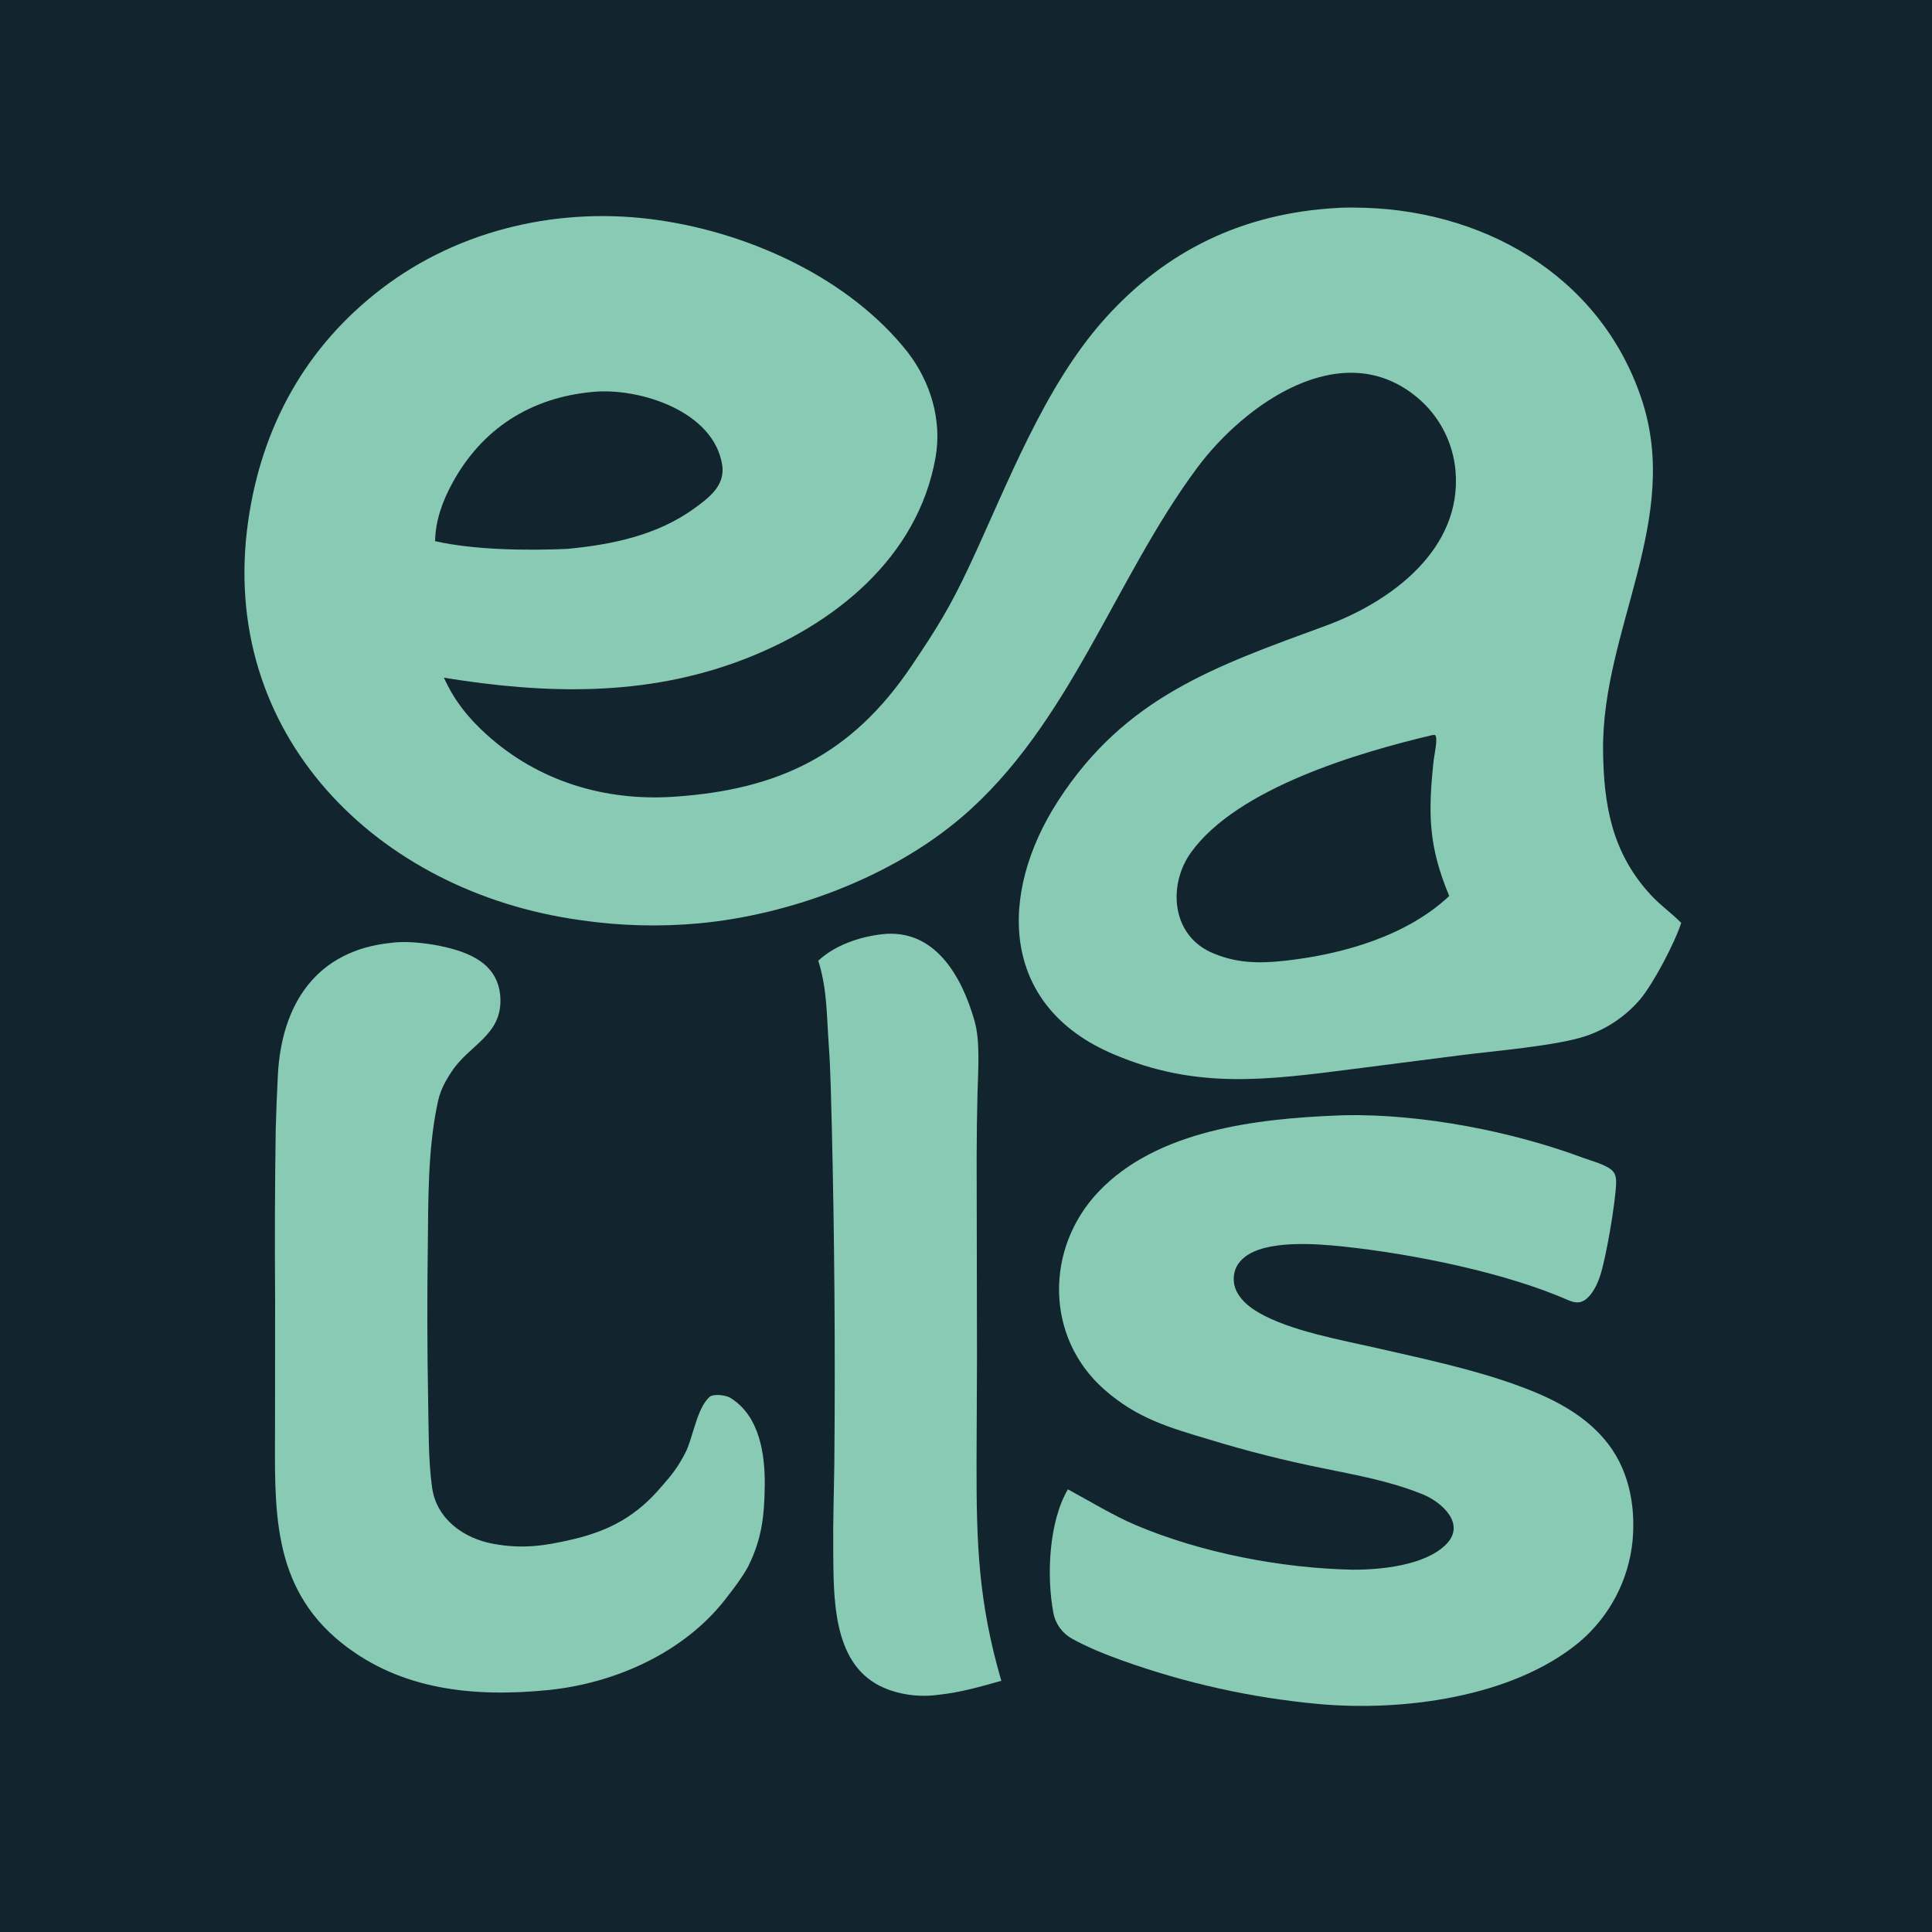
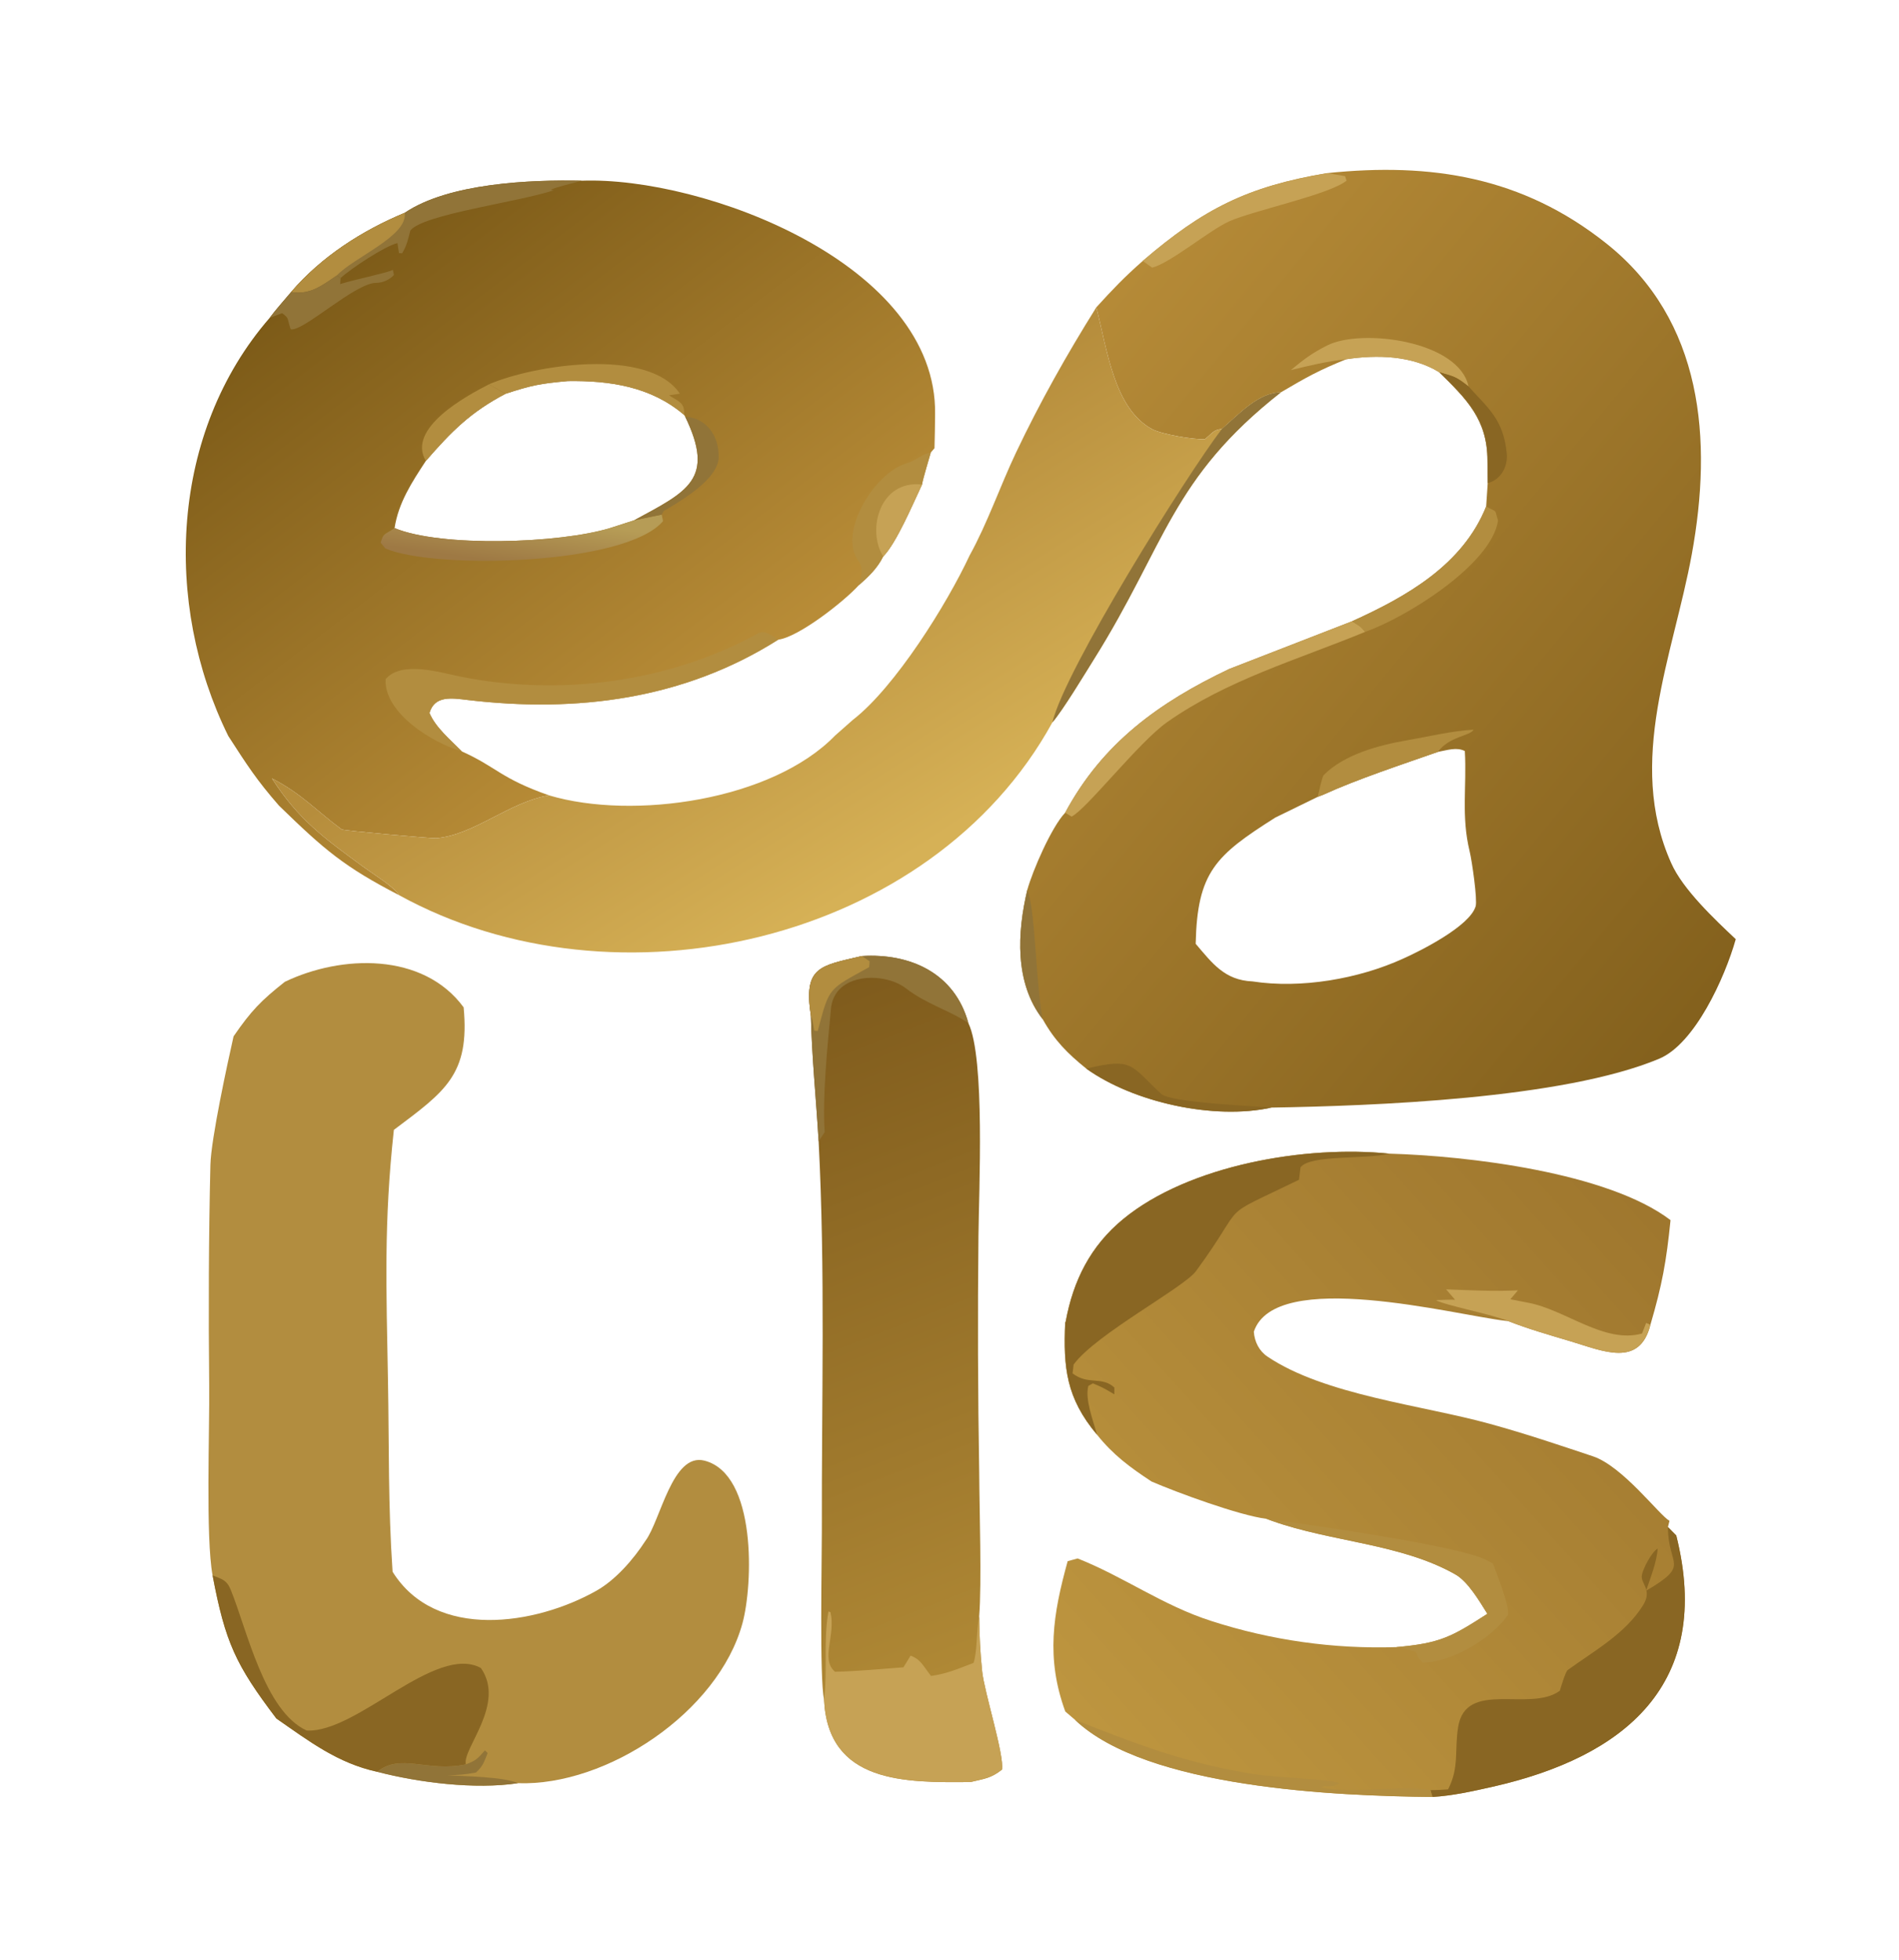
- <svg xmlns="http://www.w3.org/2000/svg" width="1024" height="1024" viewBox="0 0 1024 1024">
-   <path fill="#12242E" d="M0 0L1024 0L1024 1024L0 1024L0 0Z" />
-   <path fill="#89CAB4" d="M708.789 110.214C711.471 109.994 714.533 110.023 717.247 110.024C784.468 110.043 847.71 145.073 869.96 211.154C891.585 275.375 848.945 333.756 849.666 397.843C849.984 426.133 854.183 450.965 873.602 472.832C878.946 479.059 885.382 483.378 891.073 489.144C887.685 499.75 876.278 521.455 869.167 529.844C861.531 538.714 851.65 545.368 840.559 549.108C825.364 554.294 791.413 557.082 774.663 559.232L716.95 566.636C671.323 572.437 634.297 577.529 590.379 558.835C529.895 533.375 528.887 473.849 560.811 424.479C596.437 369.383 644.168 353.13 702.785 331.61C737.19 318.979 775.036 291.154 771.453 249.572C770.154 234.438 762.867 220.45 751.21 210.712C711.326 177.301 659.553 214.247 634.512 247.962C590.497 307.223 566.929 384.393 509.505 433.31C472.325 464.982 419.004 484.83 370.622 489.383C349.534 491.326 328.289 490.744 307.339 487.65C199.761 472.749 115.338 388.971 131.563 276.011C138.76 225.897 162.162 183.531 202.605 152.743C244.257 121.035 298.046 109.162 349.417 116.741C397.62 123.732 450.059 147.452 480.969 186.515C493.167 202.272 499.369 222.608 495.862 242.442C486.393 295.988 441.713 331.326 393.792 349.643C341.899 369.478 288.785 367.863 235.291 359.202C240.837 371.464 248.286 380.664 258.116 389.519C285.434 414.127 320.591 424.696 356.957 422.304C412.813 418.629 451.433 400.004 483.157 352.92C496.296 333.42 503.614 321.756 513.954 299.618C534.008 256.68 553.165 205.441 584.951 169.643C617.937 132.495 659.245 112.937 708.789 110.214Z" />
-   <path fill="#12242E" d="M759.326 389.583L760.525 389.496C762.378 390.943 760.168 400.141 759.853 403.095C756.84 431.371 757.102 448.501 768.123 474.893C745.577 496.103 711.845 505.71 681.629 509.154C667.158 510.804 654.588 510.599 641.213 504.461C620.486 494.425 619.342 468.391 631.232 451.847C655.823 417.628 720.472 398.715 759.326 389.583Z" />
-   <path fill="#12242E" d="M314.34 207.709C338.764 205.403 378.388 217.807 382.792 246.55C384.424 257.501 375.557 263.982 367.79 269.601C348.233 283.749 324.123 288.716 300.624 290.926C279.572 291.877 251.202 291.515 230.602 286.823C230.843 275.836 234.446 265.874 239.621 256.302C255.37 227.167 281.39 210.651 314.34 207.709Z" />
-   <path fill="#89CAB4" d="M709.167 591.218C710.527 591.138 711.888 591.088 713.25 591.068C753.769 590.427 801.266 599.557 839.199 613.717C843.481 615.316 851.57 617.335 854.729 620.634C856.439 622.42 856.648 624.916 856.573 627.272C856.245 637.522 851.105 667.709 847.886 676.851C846.439 680.961 844.295 685.449 840.95 688.331C837.818 691.029 834.699 690.643 831.149 689.087C797.696 674.421 748.798 664.619 712.248 660.721C697.827 659.183 670.645 656.976 659.256 666.66C655.995 669.433 654.209 672.667 653.926 676.955C653.365 685.43 660.165 691.627 666.881 695.57C683.819 705.516 711.693 710.359 730.959 714.779C755.746 720.466 780.912 725.748 804.844 734.495C821.75 740.674 838.311 748.738 850.235 762.673C863.071 777.673 867.028 797.252 865.31 816.562C863.264 837.395 853.208 856.619 837.262 870.181C801.851 899.729 743.259 907.242 698.619 903.134C663.025 899.84 627.993 892.046 594.359 879.939C585.519 876.731 576.496 873.13 568.285 868.594C562.986 865.667 559.387 860.682 558.287 854.772C554.637 835.154 555.899 806.555 566.012 789.372C576.899 795.27 590.422 803.434 601.785 808.258C636.626 823.048 678.983 831.183 716.892 831.969C731.766 832.051 755.048 829.768 766.262 818.757C777.331 807.888 764.248 796.128 753.997 791.994C736.561 784.962 719.419 781.967 701.363 778.246C681.012 774.163 660.876 769.074 641.029 762.997C619.58 756.603 602.727 751.806 585.334 736.51C553.877 708.846 553.83 661.649 582.129 631.752C613.231 598.894 666.215 592.937 709.167 591.218Z" />
-   <path fill="#89CAB4" d="M207.646 499.701C215.194 498.611 226.075 499.883 233.44 501.416C248.927 504.639 264.558 510.891 265.224 529.338C265.922 548.692 248.734 553.797 239.428 567.886C235.59 573.696 232.998 578.663 231.744 585.64C226.738 609.797 227.018 635.974 226.748 660.593C226.358 687.94 226.421 715.291 226.938 742.636C227.257 757.488 226.959 773.875 229.021 788.468C231.378 805.142 245.741 815.337 261.259 818.222C276.68 821.088 288.371 819.418 303.232 815.963C322.995 811.368 337.392 803.536 350.554 787.983C355.872 781.939 358.942 778.213 363.127 770.267C367.293 762.355 369.417 745.504 376.592 739.988C379.364 738.767 384.868 739.496 387.164 740.92C402.782 750.605 405.54 771.115 405.336 787.565C405.131 804.114 403.615 815.937 396.581 830.185C393.44 836.056 388.605 842.289 384.519 847.552C362.421 876.018 325.881 892.213 290.441 895.789C251.613 899.593 212.572 896.063 181.002 870.749C143.209 840.445 145.742 798.539 145.769 755.066L145.816 688.213C145.584 658.387 145.691 628.559 146.138 598.734C146.376 589.188 146.787 579.727 147.253 570.211C149.109 532.239 167.698 503.547 207.646 499.701Z" />
-   <path fill="#89CAB4" d="M467.25 495.188C495.304 491.834 509.773 517.255 516.564 541.24C519.641 552.105 518.368 567.948 518.099 579.394C517.818 590.618 517.666 601.846 517.644 613.075L517.819 719.892L517.587 774.907C517.499 818.246 518.536 848.902 530.716 890.866C519.328 894.031 509.437 896.965 497.621 898.237C487.231 899.77 475.384 898.212 465.986 893.384C441.122 880.61 441.889 846.254 441.628 822.187C441.457 806.537 442.019 790.773 442.218 775.16C442.742 715.768 442.293 656.372 440.872 596.995C440.438 582.059 440.298 568.201 439.216 553.176C438.118 537.922 438.421 524.152 433.702 509.194C442.449 501.001 455.5 496.563 467.25 495.188Z" />
+ <svg xmlns="http://www.w3.org/2000/svg" width="281" height="290" viewBox="373.65 306.21 280.68 289.82">
+   <defs>
+     <linearGradient id="gradient_0" gradientUnits="userSpaceOnUse" x1="629.083" y1="449.851" x2="525.98" y2="364.621">
+       <stop offset="0" stop-color="#84611D" />
+       <stop offset="1" stop-color="#B58A37" />
+     </linearGradient>
+   </defs>
+   <defs>
+     <linearGradient id="gradient_1" gradientUnits="userSpaceOnUse" x1="426.208" y1="343.817" x2="476.742" y2="409.951">
+       <stop offset="0" stop-color="#7D5B18" />
+       <stop offset="1" stop-color="#B88C37" />
+     </linearGradient>
+   </defs>
+   <defs>
+     <linearGradient id="gradient_2" gradientUnits="userSpaceOnUse" x1="448.976" y1="382.153" x2="447.945" y2="389.41">
+       <stop offset="0" stop-color="#B69C56" />
+       <stop offset="1" stop-color="#9E7944" />
+     </linearGradient>
+   </defs>
+   <defs>
+     <linearGradient id="gradient_3" gradientUnits="userSpaceOnUse" x1="618.298" y1="486.222" x2="535.009" y2="561.336">
+       <stop offset="0" stop-color="#9F772E" />
+       <stop offset="1" stop-color="#BD953F" />
+     </linearGradient>
+   </defs>
+   <defs>
+     <linearGradient id="gradient_4" gradientUnits="userSpaceOnUse" x1="478.761" y1="388.928" x2="506.903" y2="433.69">
+       <stop offset="0" stop-color="#B68D3C" />
+       <stop offset="1" stop-color="#D6B156" />
+     </linearGradient>
+   </defs>
+   <defs>
+     <linearGradient id="gradient_5" gradientUnits="userSpaceOnUse" x1="486.702" y1="455.976" x2="523.19" y2="549.816">
+       <stop offset="0" stop-color="#7F5B1C" />
+       <stop offset="1" stop-color="#AF8835" />
+     </linearGradient>
+   </defs>
+   <path fill="url(#gradient_0)" d="M569.883 331.818C585.277 330.211 598.784 332.363 611.183 342.224C625.512 353.621 626.915 371.276 623.822 388.204C621.095 403.131 614.043 418.85 620.779 433.886C622.501 437.788 627.231 442.218 630.328 445.142C628.702 450.882 624.268 460.614 619.011 462.819C604.754 468.797 576.465 469.801 561.644 470.053C553.175 471.909 541.294 469.315 534.261 464.291C531.475 462.038 529.572 460.133 527.81 456.976C523.618 451.571 524.053 444.113 525.531 437.85C526.321 434.998 529.109 428.552 531.132 426.431C536.673 416.107 545.011 410.113 555.383 405.176L573.568 398.113C581.668 394.443 589.938 389.77 593.404 381.139L593.638 377.672L593.598 374.341C593.592 368.25 590.508 365.237 586.461 361.268C582.457 358.8 577.246 358.65 572.7 359.353C568.65 360.995 566.841 362.006 563.043 364.247C559.773 364.253 556.852 367.45 554.313 369.661C553.065 369.799 552.978 370.215 551.808 371.171C550.266 371.286 545.409 370.456 543.999 369.695C538.313 366.626 537.351 357.849 535.737 351.677C538.229 348.94 539.846 347.243 542.609 344.808C551.571 337.121 558.041 333.81 569.883 331.818ZM568.475 424.095L562.224 427.148C553.397 432.737 550.675 435.189 550.438 445.822C552.896 448.698 554.707 451.207 558.839 451.386C566.002 452.493 574.557 451.014 581.129 448.015C583.56 446.931 590.981 443.245 591.852 440.272C592.132 439.316 591.317 433.592 590.959 432.118C589.692 426.898 590.557 422.469 590.252 417.312C589.039 416.692 587.713 417.171 586.277 417.431C581.017 419.276 574.324 421.478 569.368 423.746L568.475 424.095Z" />
+   <path fill="#C6A255" d="M573.568 398.113C574.655 398.832 574.731 398.72 575.516 399.678C565.38 403.848 555.115 406.777 546.22 413.031C542.053 415.96 534.218 426.003 532.082 427.004L531.132 426.431C536.673 416.107 545.011 410.113 555.383 405.176L573.568 398.113Z" />
+   <path fill="#C6A255" d="M542.609 344.808C551.571 337.121 558.041 333.81 569.883 331.818L572.536 332.269L572.758 332.924C570.277 334.991 558.961 337.349 555.388 338.957C552.439 340.284 546.766 345.078 544.003 345.805L542.609 344.808Z" />
+   <path fill="#B28D3F" d="M593.404 381.139C595.144 382.082 594.599 381.394 595.165 383.214C594.202 389.765 581.376 397.64 575.516 399.678C574.731 398.72 574.655 398.832 573.568 398.113C581.668 394.443 589.938 389.77 593.404 381.139Z" />
+   <path fill="#C6A255" d="M564.519 360.951C566.437 359.369 567.62 358.452 569.897 357.307C575.016 354.732 589.395 356.64 590.794 363.369C588.941 361.925 588.773 361.933 586.461 361.268C582.457 358.8 577.246 358.65 572.7 359.353C569.7 359.682 567.449 360.256 564.519 360.951Z" />
+   <path fill="#896623" d="M534.261 464.291C541.194 462.617 540.744 463.751 545.331 468.022C546.762 469.354 559.518 469.834 561.644 470.053C553.175 471.909 541.294 469.315 534.261 464.291Z" />
+   <path fill="#896623" d="M586.461 361.268C588.773 361.933 588.941 361.925 590.794 363.369C593.687 366.601 595.954 368.213 596.455 373.279C596.652 375.268 595.556 377.187 593.638 377.672L593.598 374.341C593.592 368.25 590.508 365.237 586.461 361.268Z" />
+   <path fill="#917438" d="M525.531 437.85C526.773 440.891 526.753 451.459 527.81 456.976C523.618 451.571 524.053 444.113 525.531 437.85Z" />
+   <path fill="#B28D3F" d="M568.475 424.095C568.643 423.574 569.1 421.146 569.385 420.858C572.373 417.836 577.469 416.45 581.609 415.739C584.779 415.194 588.36 414.315 591.545 414.15C591.069 415.088 587.903 415.137 586.277 417.431C581.017 419.276 574.324 421.478 569.368 423.746L568.475 424.095Z" />
+   <path fill="url(#gradient_1)" d="M459.62 332.939C477.581 332.277 512.242 345.237 511.893 367.507C511.867 369.18 511.863 370.841 511.804 372.513L511.254 373.155C510.985 374.12 510.085 377.064 509.957 377.889C508.589 380.772 506.191 386.499 504.221 388.52C503.369 390.263 502.062 391.507 500.588 392.799C498.459 395.154 491.72 400.45 488.688 400.835C474.735 409.674 458.882 411.667 442.775 409.758C440.368 409.472 437.864 409.06 437.103 411.681C438.006 413.828 440.177 415.629 441.9 417.368C447.076 419.697 447.58 421.341 454.808 423.871C449.063 424.744 443.651 429.777 438.059 430.209C437.495 430.252 424.379 429.091 424.123 428.904C420.403 426.177 418.228 423.635 413.8 421.354C417.719 427.477 421.591 430.248 427.464 434.542C428.921 435.607 431.719 437.288 432.634 438.643C424.468 434.423 421.565 431.924 414.837 425.378C411.542 421.606 410.101 419.356 407.341 415.081C397.647 395.438 398.762 370.16 413.465 353.227C414.344 352.042 415.661 350.563 416.64 349.402C421.128 344.17 427.118 340.331 433.433 337.696C439.942 333.285 452.055 332.778 459.62 332.939ZM436.566 374.395C434.533 377.498 432.514 380.556 431.941 384.328C438.793 387.177 456.283 386.621 463.829 384.319L467.375 383.175C475.25 378.904 479.428 377.138 474.92 367.833L474.762 367.586C469.872 363.391 463.758 362.491 457.568 362.579C453.525 362.954 452.285 363.171 448.344 364.463C443.199 367.178 440.414 369.958 436.566 374.395Z" />
+   <path fill="#B28D3F" d="M441.9 417.368C437.568 416.117 430.358 411.692 430.614 406.679C432.977 403.897 438.658 405.689 441.716 406.304C456.39 409.255 472.604 407.145 485.757 399.879C486.74 399.337 487.87 400.333 488.688 400.835C474.735 409.674 458.882 411.667 442.775 409.758C440.368 409.472 437.864 409.06 437.103 411.681C438.006 413.828 440.177 415.629 441.9 417.368Z" />
+   <path fill="#917438" d="M433.433 337.696C439.942 333.285 452.055 332.778 459.62 332.939C458.895 333.15 455.4 334.003 455.059 334.282L455.494 334.357C450.1 336.138 436.109 337.918 434.273 340.313C433.909 341.682 433.786 342.441 433.06 343.684L432.598 343.658L432.363 342.172C430.499 342.605 425.452 345.953 423.96 347.34L423.391 346.966C421.129 348.495 419.411 349.862 416.64 349.402C421.128 344.17 427.118 340.331 433.433 337.696Z" />
+   <path fill="#B28D3F" d="M416.64 349.402C421.128 344.17 427.118 340.331 433.433 337.696C433.941 341.116 425.887 344.283 423.391 346.966C421.129 348.495 419.411 349.862 416.64 349.402Z" />
+   <path fill="#B28D3F" d="M500.588 392.799C500.916 391.445 501.451 390.471 500.524 389.162C497.468 384.842 503.105 376.086 507.528 374.81C509.106 374.355 509.944 373.341 511.254 373.155C510.985 374.12 510.085 377.064 509.957 377.889C508.589 380.772 506.191 386.499 504.221 388.52C503.369 390.263 502.062 391.507 500.588 392.799Z" />
+   <path fill="#C6A255" d="M504.221 388.52C501.755 384.62 503.695 377.169 509.957 377.889C508.589 380.772 506.191 386.499 504.221 388.52Z" />
+   <path fill="#917438" d="M423.96 347.34L423.9 348.234C425.936 347.577 430.58 346.649 431.688 346.141L431.851 346.888C431.129 347.64 430.2 348.044 429.212 348.051C426.068 348.072 418.394 355.332 416.576 354.923C415.971 353.147 416.427 353.398 415.311 352.535L413.465 353.227C414.344 352.042 415.661 350.563 416.64 349.402C419.411 349.862 421.129 348.495 423.391 346.966L423.96 347.34Z" />
+   <path fill="url(#gradient_2)" d="M471.451 382.336L471.652 383.296C466.076 389.867 437.816 390.47 430.579 387.342L429.88 386.489C430.334 385.014 430.295 385.432 431.941 384.328C438.793 387.177 456.283 386.621 463.829 384.319L467.375 383.175L471.451 382.336Z" />
+   <path fill="#B28D3F" d="M445.91 363.054C452.568 360.184 469.531 357.528 474.14 364.446C473.607 364.527 473.074 364.608 472.541 364.688C473.904 365.591 474.907 365.739 474.762 367.586C469.872 363.391 463.758 362.491 457.568 362.579C453.525 362.954 452.285 363.171 448.344 364.463L445.91 363.054Z" />
+   <path fill="#B28D3F" d="M445.91 363.054L448.344 364.463C443.199 367.178 440.414 369.958 436.566 374.395C433.681 369.579 442.529 364.784 445.91 363.054Z" />
+   <path fill="#917438" d="M474.92 367.833C478.171 368.076 479.984 370.773 479.87 373.95C479.778 376.525 476.113 379.079 474.114 380.37C473.348 380.867 472.566 381.339 471.77 381.787L471.451 382.336L467.375 383.175C475.25 378.904 479.428 377.138 474.92 367.833Z" />
+   <path fill="url(#gradient_3)" d="M531.134 501.88C531.16 501.82 531.186 501.76 531.212 501.7C532.329 495.633 534.873 490.52 539.737 486.527C549.508 478.508 566.822 475.605 579.047 476.865C590.648 477.187 611.385 479.631 620.678 486.699C620.063 492.813 619.435 496.274 617.704 502.169C616.102 508.575 610.649 506.047 605.925 504.637C602.881 503.728 599.601 502.792 596.672 501.637L596.229 501.589C588.808 500.732 562.174 493.722 559.04 503.21C559.148 504.693 559.821 506.057 561.069 506.896C569.533 512.585 583.962 514.076 593.911 516.824C599.491 518.364 603.997 519.905 609.193 521.634C613.626 523.109 619.062 530.401 620.525 531.184L620.294 532.101L621.524 533.344C627.05 555.344 613.877 566.109 594.345 570.522C591.443 571.178 588.439 571.852 585.466 572.03C571.413 571.89 543.202 570.733 532.597 560.625L531.15 559.386C528.272 551.499 529.325 545.024 531.502 537.153C531.993 537.017 532.484 536.881 532.975 536.745C539.833 539.463 545.609 543.72 552.758 546C561.585 548.854 570.838 550.161 580.109 549.863C586.636 549.294 588.291 548.341 593.587 544.937C592.416 543.076 590.74 540.185 588.866 539.118C580.834 534.549 570.576 534.329 561.789 531.209L560.876 530.881C556.874 530.379 547.688 527.001 543.905 525.364C540.744 523.28 538.239 521.446 535.841 518.436C531.286 513.02 530.852 508.512 531.134 501.88Z" />
+   <path fill="#896623" d="M620.294 532.101L621.524 533.344C627.05 555.344 613.877 566.109 594.345 570.522C591.443 571.178 588.439 571.852 585.466 572.03L585.159 571.019C586.163 571.021 586.782 570.977 587.778 570.906C589.453 567.6 588.705 565.244 589.254 561.728C590.373 554.576 599.874 559.57 604.304 556.318C604.459 555.781 605.152 553.48 605.463 553.256C609.384 550.404 614.026 547.868 616.631 543.642C618.037 541.359 616.212 540.462 616.437 539.213C616.611 538.247 617.852 535.83 618.772 535.284C618.682 537.167 617.683 539.677 617.057 541.537C623.752 537.565 620.291 537.983 620.294 532.101Z" />
+   <path fill="#896623" d="M531.134 501.88C531.16 501.82 531.186 501.76 531.212 501.7C532.329 495.633 534.873 490.52 539.737 486.527C549.508 478.508 566.822 475.605 579.047 476.865C575.547 477.758 567.403 476.975 565.947 478.888L565.72 480.73C553.084 486.878 558.472 483.34 550.492 494.233C548.684 496.702 535.652 503.571 532.382 508.067L532.226 509.365C534.495 511.149 536.554 509.745 538.41 511.462L538.404 512.471L537.664 512.03C536.757 511.496 536.226 511.26 535.24 510.847L534.565 511.218C534.027 513.166 535.257 516.273 535.841 518.436C531.286 513.02 530.852 508.512 531.134 501.88Z" />
+   <path fill="#B28D3F" d="M560.876 530.881C566.703 531.669 589.351 534.841 593.427 536.976C593.632 537.083 593.841 537.181 594.045 537.289C594.168 537.354 594.287 537.426 594.407 537.495C595.03 539.236 596.786 543.476 596.652 545.054C594.345 548.534 588.193 552.181 584.01 552.156C583.222 551.247 583.421 551.58 582.981 550.532C581.777 550.207 581.339 550.07 580.109 549.863C586.636 549.294 588.291 548.341 593.587 544.937C592.416 543.076 590.74 540.185 588.866 539.118C580.834 534.549 570.576 534.329 561.789 531.209L560.876 530.881Z" />
+   <path fill="#C6A255" d="M596.672 501.637C594.12 500.584 587.143 499.265 585.984 498.535C586.462 498.52 588.465 498.427 588.808 498.481L587.483 496.94C591.04 497.071 594.552 497.264 598.107 497.085L596.99 498.404L597.659 498.537L599.633 498.923C605.124 499.945 610.917 505.038 616.465 503.47L617.071 501.908L617.704 502.169C616.102 508.575 610.649 506.047 605.925 504.637C602.881 503.728 599.601 502.792 596.672 501.637Z" />
+   <path fill="#B28D3F" d="M532.597 560.625C542.091 564.366 549.148 567.116 559.425 568.71C562.177 569.136 569.95 569.393 571.72 569.96C570.937 570.653 570.311 570.398 568.946 570.443L569.639 570.333L569.017 570.63C573.978 571.633 580.897 570.2 585.159 571.019L585.466 572.03C571.413 571.89 543.202 570.733 532.597 560.625Z" />
+   <path fill="#B28D3F" d="M415.715 451.441C424.066 447.442 436.16 447.053 442.156 455.222C443.095 465.199 439.41 467.657 431.836 473.349C430.334 487.078 430.721 496.785 430.967 510.568C431.141 520.283 430.974 528.857 431.645 538.713C438.014 548.927 452.811 546.6 461.802 541.518C464.677 539.893 467.31 536.827 469.061 534.12C471.292 531.126 473.022 521.058 477.776 522.277C485.536 524.266 484.966 540.604 483.395 546.354C479.814 559.463 463.339 570.456 450.187 569.993C443.844 570.957 435.534 569.91 429.375 568.307C423.525 567.038 419.286 563.774 414.456 560.423C408.414 552.46 406.896 549.14 405.019 539.248C403.979 533.618 404.595 517.757 404.519 511.07C404.402 500.731 404.445 488.906 404.699 478.514C404.794 474.676 407.244 463.403 408.124 459.513C410.755 455.69 412.212 454.209 415.715 451.441Z" />
+   <path fill="#896623" d="M405.019 539.248C406.383 539.825 407.087 539.866 407.711 541.397C410.108 547.272 412.681 559.348 418.941 562.201C426.388 562.591 438.003 549.319 444.706 552.949C448.435 558.307 441.907 564.92 442.485 567.209C436.697 568.415 432.897 565.479 429.375 568.307C423.525 567.038 419.286 563.774 414.456 560.423C408.414 552.46 406.896 549.14 405.019 539.248Z" />
+   <path fill="#917438" d="M442.485 567.209C444.066 566.613 444.233 566.344 445.306 565.135L445.707 565.534C445.119 566.961 445.098 567.346 443.981 568.415C442.158 568.739 441.632 568.767 439.764 568.825C442.381 568.973 448.09 569.04 450.187 569.993C443.844 570.957 435.534 569.91 429.375 568.307C432.897 565.479 436.697 568.415 442.485 567.209Z" />
+   <path fill="url(#gradient_4)" d="M517.004 388.365C519.646 383.592 521.512 378.111 523.868 373.149C527.399 365.713 531.375 358.645 535.737 351.677C537.351 357.849 538.313 366.626 543.999 369.695C545.409 370.456 550.266 371.286 551.808 371.171C552.978 370.215 553.065 369.799 554.313 369.661C556.852 367.45 559.773 364.253 563.043 364.247C546.806 376.998 546.028 386.735 535.415 403.691C534.052 405.868 530.794 411.286 529.238 413.079C511.343 445.73 464.63 456.256 432.634 438.643C431.719 437.288 428.921 435.607 427.464 434.542C421.591 430.248 417.719 427.477 413.8 421.354C418.228 423.635 420.403 426.177 424.123 428.904C424.379 429.091 437.495 430.252 438.059 430.209C443.651 429.777 449.063 424.744 454.808 423.871C467.239 427.564 487.791 424.614 497.102 415.017L499.717 412.708C505.96 407.885 513.651 395.568 517.004 388.365Z" />
+   <path fill="#917438" d="M554.313 369.661C556.852 367.45 559.773 364.253 563.043 364.247C546.806 376.998 546.028 386.735 535.415 403.691C534.052 405.868 530.794 411.286 529.238 413.079C531.113 405.238 548.998 376.64 554.313 369.661Z" />
+   <path fill="url(#gradient_5)" d="M501.07 447.633C508.246 447.196 514.801 450.169 516.817 457.56C519.305 462.679 518.374 482.32 518.307 489.033C518.182 500.728 518.22 512.423 518.42 524.116C518.442 529.35 518.811 540.448 518.414 545.33C518.459 548.32 518.558 550.567 518.857 553.465C519.172 556.521 522.166 565.897 521.783 567.99C520.101 569.289 519.251 569.311 517.115 569.827C507.504 569.907 496.03 570.051 495.466 557.597C494.778 554.459 495.153 536.868 495.142 532.652C495.091 513.476 495.667 494.232 494.666 475.047C494.302 468.78 493.67 462.776 493.519 456.454C492.403 449.182 494.849 449.097 501.07 447.633Z" />
+   <path fill="#C6A255" d="M495.466 557.597C496.013 553.065 495.347 548.94 496.121 544.588L496.42 544.694C497.22 548.169 494.913 551.631 497.083 553.507C500.303 553.442 503.969 553.09 507.216 552.848L508.269 551.12C509.81 551.706 510.084 552.605 511.295 554.13C513.723 553.783 515.3 553.061 517.578 552.199C518.116 550.673 518.018 547.715 518.335 545.792L518.414 545.33C518.459 548.32 518.558 550.567 518.857 553.465C519.172 556.521 522.166 565.897 521.783 567.99C520.101 569.289 519.251 569.311 517.115 569.827C507.504 569.907 496.03 570.051 495.466 557.597Z" />
+   <path fill="#917438" d="M501.07 447.633C508.246 447.196 514.801 450.169 516.817 457.56C514.057 455.664 510.688 454.811 507.537 452.383C504.398 449.964 496.882 450.016 496.481 455.551C495.998 460.691 495.199 468.496 495.561 473.689L494.666 475.047C494.302 468.78 493.67 462.776 493.519 456.454C492.403 449.182 494.849 449.097 501.07 447.633Z" />
+   <path fill="#B28D3F" d="M493.519 456.454C492.403 449.182 494.849 449.097 501.07 447.633L502.206 448.409L502.144 449.272C496.02 452.67 496.283 452.148 494.535 458.717L494.021 458.674L493.876 457.853C493.687 456.828 493.801 457.227 493.519 456.454Z" />
</svg>
